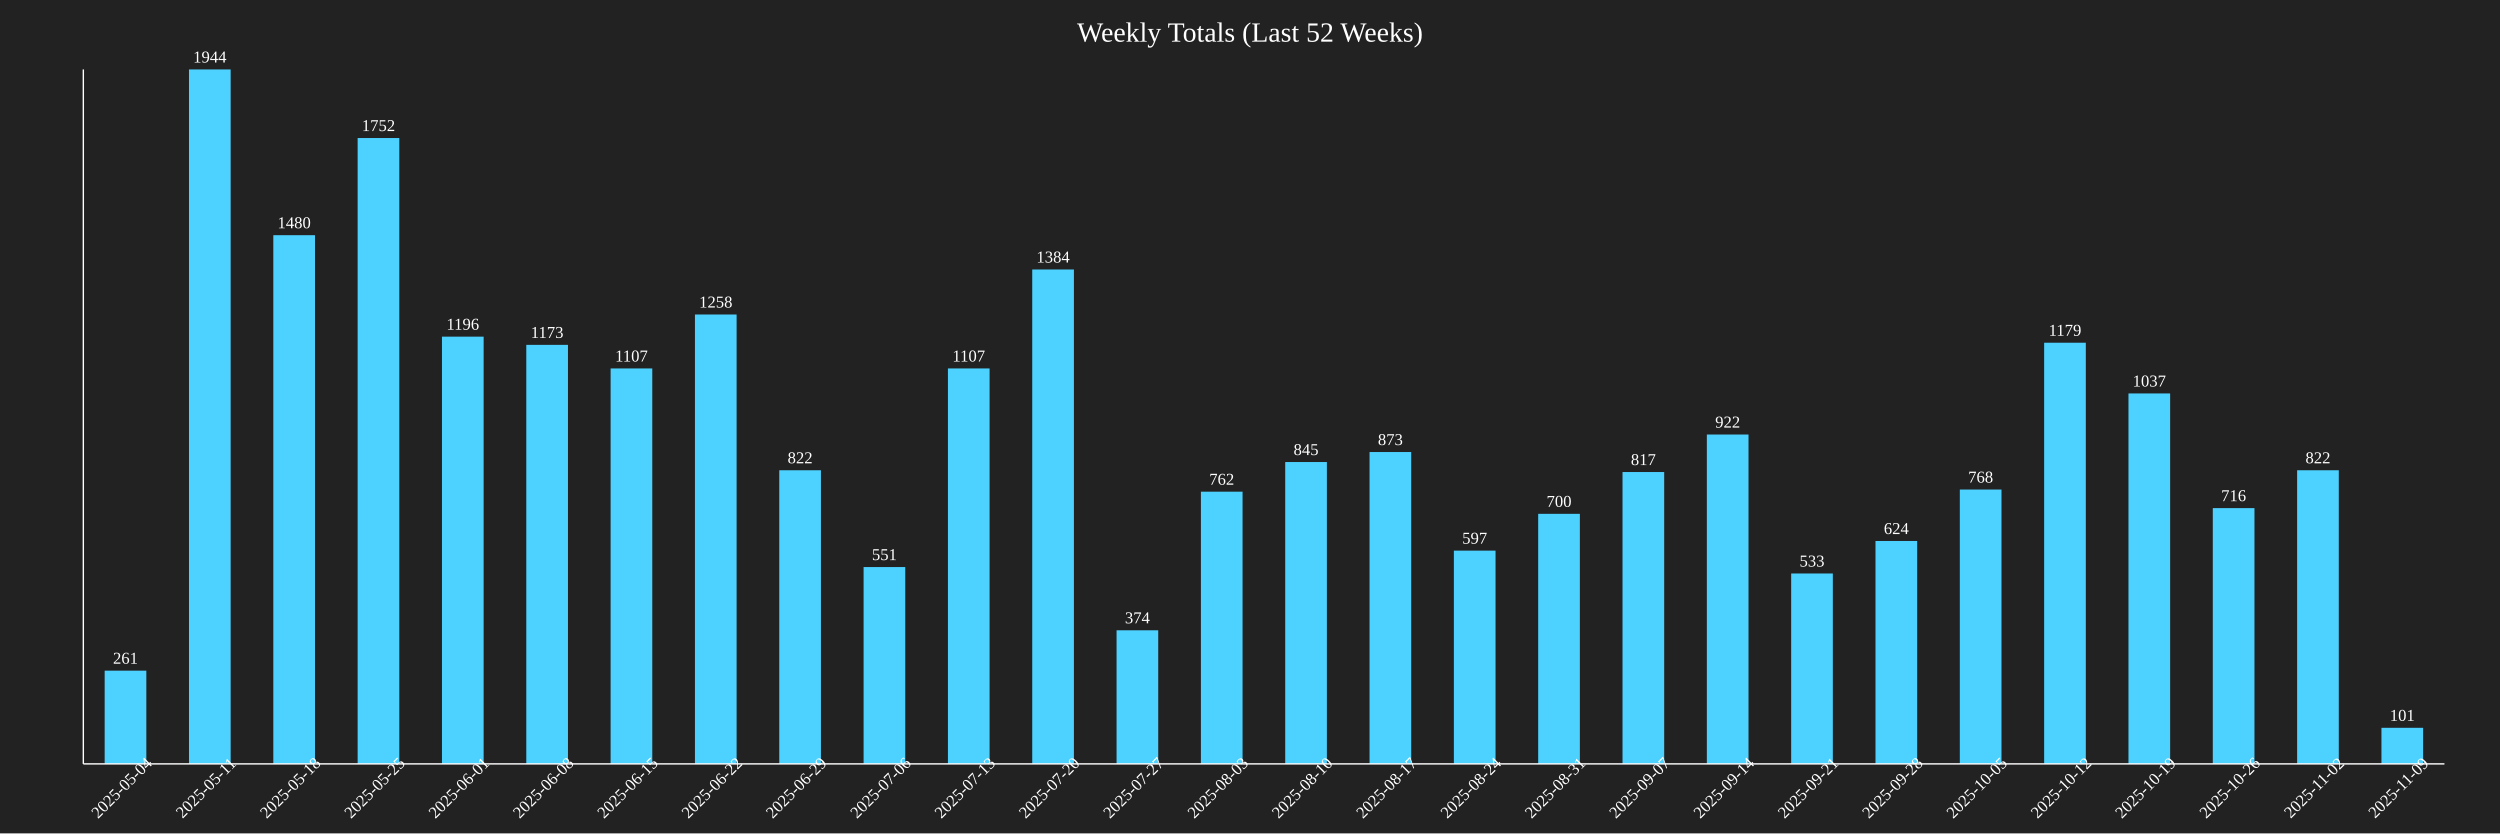
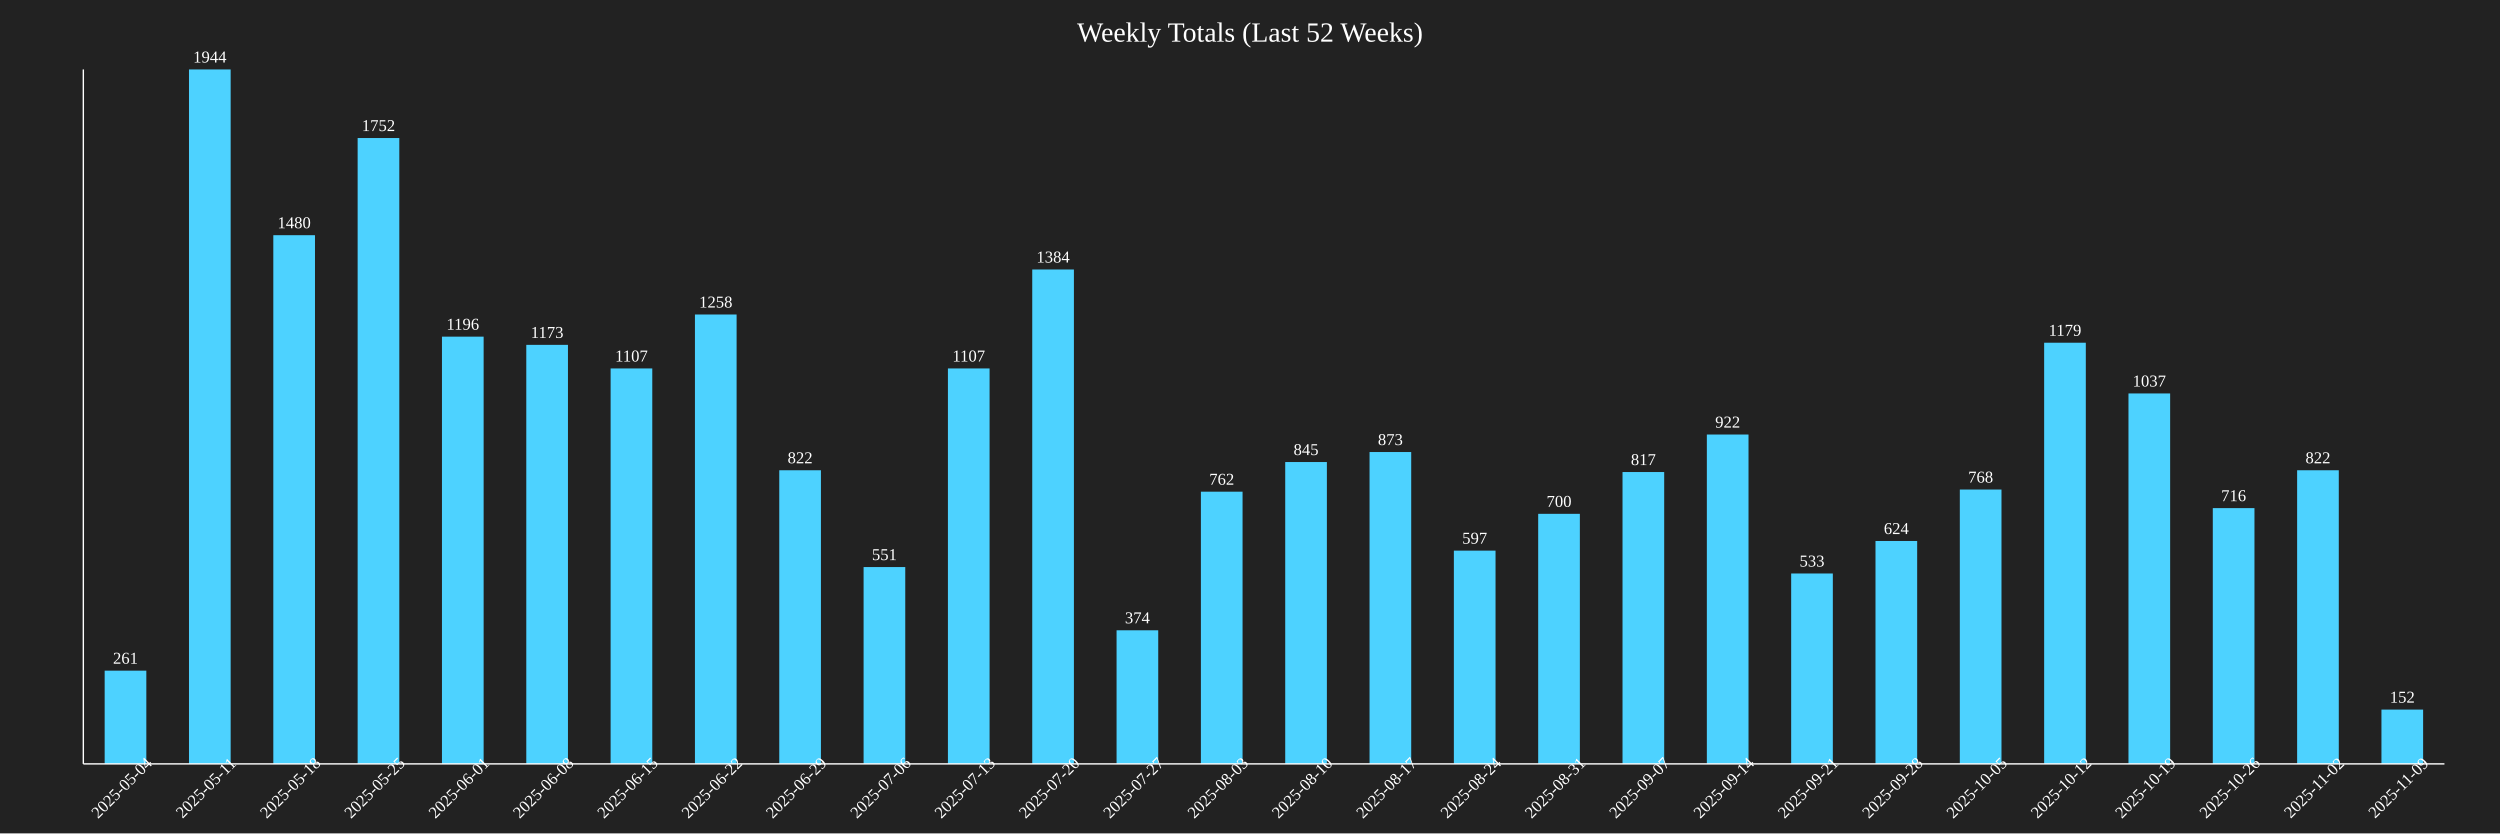
<svg xmlns="http://www.w3.org/2000/svg" baseProfile="full" height="600" version="1.1" width="1800">
  <defs />
  <rect fill="#222222" height="100%" width="100%" x="0" y="0" />
  <text fill="white" font-size="20" text-anchor="middle" x="900.0" y="30">Weekly Totals (Last 52 Weeks)</text>
  <rect fill="#4DD2FF" height="67.13" width="30" x="75.357" y="482.87" />
  <text fill="white" font-size="12" text-anchor="middle" x="90.357" y="477.87">261</text>
  <text fill="white" font-size="12" text-anchor="middle" transform="rotate(-45,90.35714,570)" x="90.357" y="570">2025-05-04</text>
  <rect fill="#4DD2FF" height="500.0" width="30" x="136.071" y="50.0" />
  <text fill="white" font-size="12" text-anchor="middle" x="151.071" y="45.0">1944</text>
  <text fill="white" font-size="12" text-anchor="middle" transform="rotate(-45,151.0714,570)" x="151.071" y="570">2025-05-11</text>
  <rect fill="#4DD2FF" height="380.658" width="30" x="196.786" y="169.342" />
  <text fill="white" font-size="12" text-anchor="middle" x="211.786" y="164.342">1480</text>
  <text fill="white" font-size="12" text-anchor="middle" transform="rotate(-45,211.7857,570)" x="211.786" y="570">2025-05-18</text>
  <rect fill="#4DD2FF" height="450.617" width="30" x="257.5" y="99.383" />
  <text fill="white" font-size="12" text-anchor="middle" x="272.5" y="94.383">1752</text>
  <text fill="white" font-size="12" text-anchor="middle" transform="rotate(-45,272.5,570)" x="272.5" y="570">2025-05-25</text>
  <rect fill="#4DD2FF" height="307.613" width="30" x="318.214" y="242.387" />
  <text fill="white" font-size="12" text-anchor="middle" x="333.214" y="237.387">1196</text>
  <text fill="white" font-size="12" text-anchor="middle" transform="rotate(-45,333.2143,570)" x="333.214" y="570">2025-06-01</text>
  <rect fill="#4DD2FF" height="301.698" width="30" x="378.929" y="248.302" />
  <text fill="white" font-size="12" text-anchor="middle" x="393.929" y="243.302">1173</text>
  <text fill="white" font-size="12" text-anchor="middle" transform="rotate(-45,393.9286,570)" x="393.929" y="570">2025-06-08</text>
  <rect fill="#4DD2FF" height="284.722" width="30" x="439.643" y="265.278" />
  <text fill="white" font-size="12" text-anchor="middle" x="454.643" y="260.278">1107</text>
  <text fill="white" font-size="12" text-anchor="middle" transform="rotate(-45,454.6429,570)" x="454.643" y="570">2025-06-15</text>
  <rect fill="#4DD2FF" height="323.56" width="30" x="500.357" y="226.44" />
  <text fill="white" font-size="12" text-anchor="middle" x="515.357" y="221.44">1258</text>
  <text fill="white" font-size="12" text-anchor="middle" transform="rotate(-45,515.3571,570)" x="515.357" y="570">2025-06-22</text>
  <rect fill="#4DD2FF" height="211.42" width="30" x="561.071" y="338.58" />
  <text fill="white" font-size="12" text-anchor="middle" x="576.071" y="333.58">822</text>
  <text fill="white" font-size="12" text-anchor="middle" transform="rotate(-45,576.0714,570)" x="576.071" y="570">2025-06-29</text>
  <rect fill="#4DD2FF" height="141.718" width="30" x="621.786" y="408.282" />
  <text fill="white" font-size="12" text-anchor="middle" x="636.786" y="403.282">551</text>
  <text fill="white" font-size="12" text-anchor="middle" transform="rotate(-45,636.7857,570)" x="636.786" y="570">2025-07-06</text>
  <rect fill="#4DD2FF" height="284.722" width="30" x="682.5" y="265.278" />
  <text fill="white" font-size="12" text-anchor="middle" x="697.5" y="260.278">1107</text>
  <text fill="white" font-size="12" text-anchor="middle" transform="rotate(-45,697.5,570)" x="697.5" y="570">2025-07-13</text>
  <rect fill="#4DD2FF" height="355.967" width="30" x="743.214" y="194.033" />
  <text fill="white" font-size="12" text-anchor="middle" x="758.214" y="189.033">1384</text>
  <text fill="white" font-size="12" text-anchor="middle" transform="rotate(-45,758.2143,570)" x="758.214" y="570">2025-07-20</text>
  <rect fill="#4DD2FF" height="96.193" width="30" x="803.929" y="453.807" />
  <text fill="white" font-size="12" text-anchor="middle" x="818.929" y="448.807">374</text>
  <text fill="white" font-size="12" text-anchor="middle" transform="rotate(-45,818.9286,570)" x="818.929" y="570">2025-07-27</text>
  <rect fill="#4DD2FF" height="195.988" width="30" x="864.643" y="354.012" />
  <text fill="white" font-size="12" text-anchor="middle" x="879.643" y="349.012">762</text>
  <text fill="white" font-size="12" text-anchor="middle" transform="rotate(-45,879.6429,570)" x="879.643" y="570">2025-08-03</text>
  <rect fill="#4DD2FF" height="217.335" width="30" x="925.357" y="332.665" />
  <text fill="white" font-size="12" text-anchor="middle" x="940.357" y="327.665">845</text>
  <text fill="white" font-size="12" text-anchor="middle" transform="rotate(-45,940.3571,570)" x="940.357" y="570">2025-08-10</text>
  <rect fill="#4DD2FF" height="224.537" width="30" x="986.071" y="325.463" />
  <text fill="white" font-size="12" text-anchor="middle" x="1001.071" y="320.463">873</text>
  <text fill="white" font-size="12" text-anchor="middle" transform="rotate(-45,1001.071,570)" x="1001.071" y="570">2025-08-17</text>
  <rect fill="#4DD2FF" height="153.549" width="30" x="1046.786" y="396.451" />
  <text fill="white" font-size="12" text-anchor="middle" x="1061.786" y="391.451">597</text>
  <text fill="white" font-size="12" text-anchor="middle" transform="rotate(-45,1061.786,570)" x="1061.786" y="570">2025-08-24</text>
  <rect fill="#4DD2FF" height="180.041" width="30" x="1107.5" y="369.959" />
  <text fill="white" font-size="12" text-anchor="middle" x="1122.5" y="364.959">700</text>
  <text fill="white" font-size="12" text-anchor="middle" transform="rotate(-45,1122.5,570)" x="1122.5" y="570">2025-08-31</text>
  <rect fill="#4DD2FF" height="210.134" width="30" x="1168.214" y="339.866" />
  <text fill="white" font-size="12" text-anchor="middle" x="1183.214" y="334.866">817</text>
  <text fill="white" font-size="12" text-anchor="middle" transform="rotate(-45,1183.214,570)" x="1183.214" y="570">2025-09-07</text>
  <rect fill="#4DD2FF" height="237.14" width="30" x="1228.929" y="312.86" />
  <text fill="white" font-size="12" text-anchor="middle" x="1243.929" y="307.86">922</text>
  <text fill="white" font-size="12" text-anchor="middle" transform="rotate(-45,1243.929,570)" x="1243.929" y="570">2025-09-14</text>
  <rect fill="#4DD2FF" height="137.088" width="30" x="1289.643" y="412.912" />
  <text fill="white" font-size="12" text-anchor="middle" x="1304.643" y="407.912">533</text>
  <text fill="white" font-size="12" text-anchor="middle" transform="rotate(-45,1304.643,570)" x="1304.643" y="570">2025-09-21</text>
  <rect fill="#4DD2FF" height="160.494" width="30" x="1350.357" y="389.506" />
  <text fill="white" font-size="12" text-anchor="middle" x="1365.357" y="384.506">624</text>
  <text fill="white" font-size="12" text-anchor="middle" transform="rotate(-45,1365.357,570)" x="1365.357" y="570">2025-09-28</text>
  <rect fill="#4DD2FF" height="197.531" width="30" x="1411.071" y="352.469" />
  <text fill="white" font-size="12" text-anchor="middle" x="1426.071" y="347.469">768</text>
  <text fill="white" font-size="12" text-anchor="middle" transform="rotate(-45,1426.071,570)" x="1426.071" y="570">2025-10-05</text>
  <rect fill="#4DD2FF" height="303.241" width="30" x="1471.786" y="246.759" />
  <text fill="white" font-size="12" text-anchor="middle" x="1486.786" y="241.759">1179</text>
  <text fill="white" font-size="12" text-anchor="middle" transform="rotate(-45,1486.786,570)" x="1486.786" y="570">2025-10-12</text>
  <rect fill="#4DD2FF" height="266.718" width="30" x="1532.5" y="283.282" />
  <text fill="white" font-size="12" text-anchor="middle" x="1547.5" y="278.282">1037</text>
  <text fill="white" font-size="12" text-anchor="middle" transform="rotate(-45,1547.5,570)" x="1547.5" y="570">2025-10-19</text>
  <rect fill="#4DD2FF" height="184.156" width="30" x="1593.214" y="365.844" />
  <text fill="white" font-size="12" text-anchor="middle" x="1608.214" y="360.844">716</text>
  <text fill="white" font-size="12" text-anchor="middle" transform="rotate(-45,1608.214,570)" x="1608.214" y="570">2025-10-26</text>
  <rect fill="#4DD2FF" height="211.42" width="30" x="1653.929" y="338.58" />
  <text fill="white" font-size="12" text-anchor="middle" x="1668.929" y="333.58">822</text>
  <text fill="white" font-size="12" text-anchor="middle" transform="rotate(-45,1668.929,570)" x="1668.929" y="570">2025-11-02</text>
-   <rect fill="#4DD2FF" height="25.977" width="30" x="1714.643" y="524.023" />
-   <text fill="white" font-size="12" text-anchor="middle" x="1729.643" y="519.023">101</text>
+   <rect fill="#4DD2FF" height="39.095" width="30" x="1714.643" y="510.905" />
+   <text fill="white" font-size="12" text-anchor="middle" x="1729.643" y="505.905">152</text>
  <text fill="white" font-size="12" text-anchor="middle" transform="rotate(-45,1729.643,570)" x="1729.643" y="570">2025-11-09</text>
  <line stroke="white" x1="60" x2="60" y1="50" y2="550" />
  <line stroke="white" x1="60" x2="1760" y1="550" y2="550" />
</svg>
